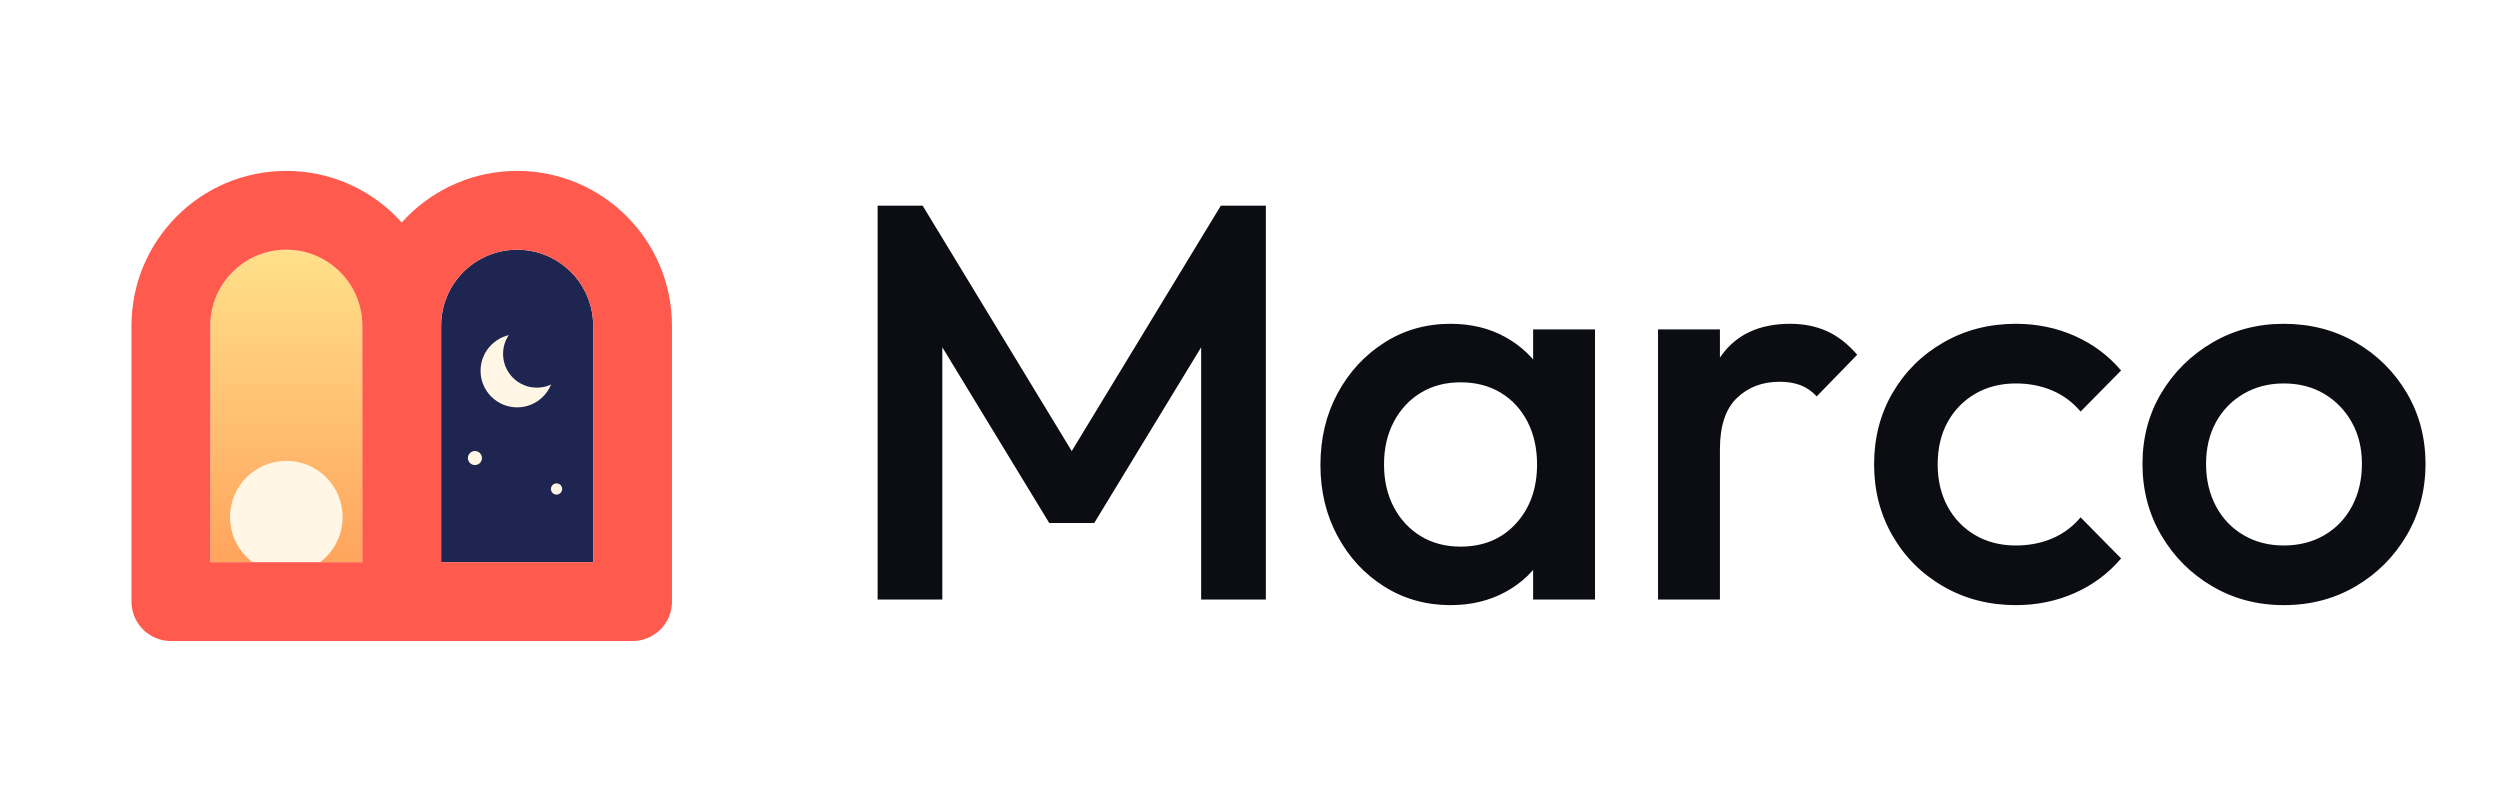
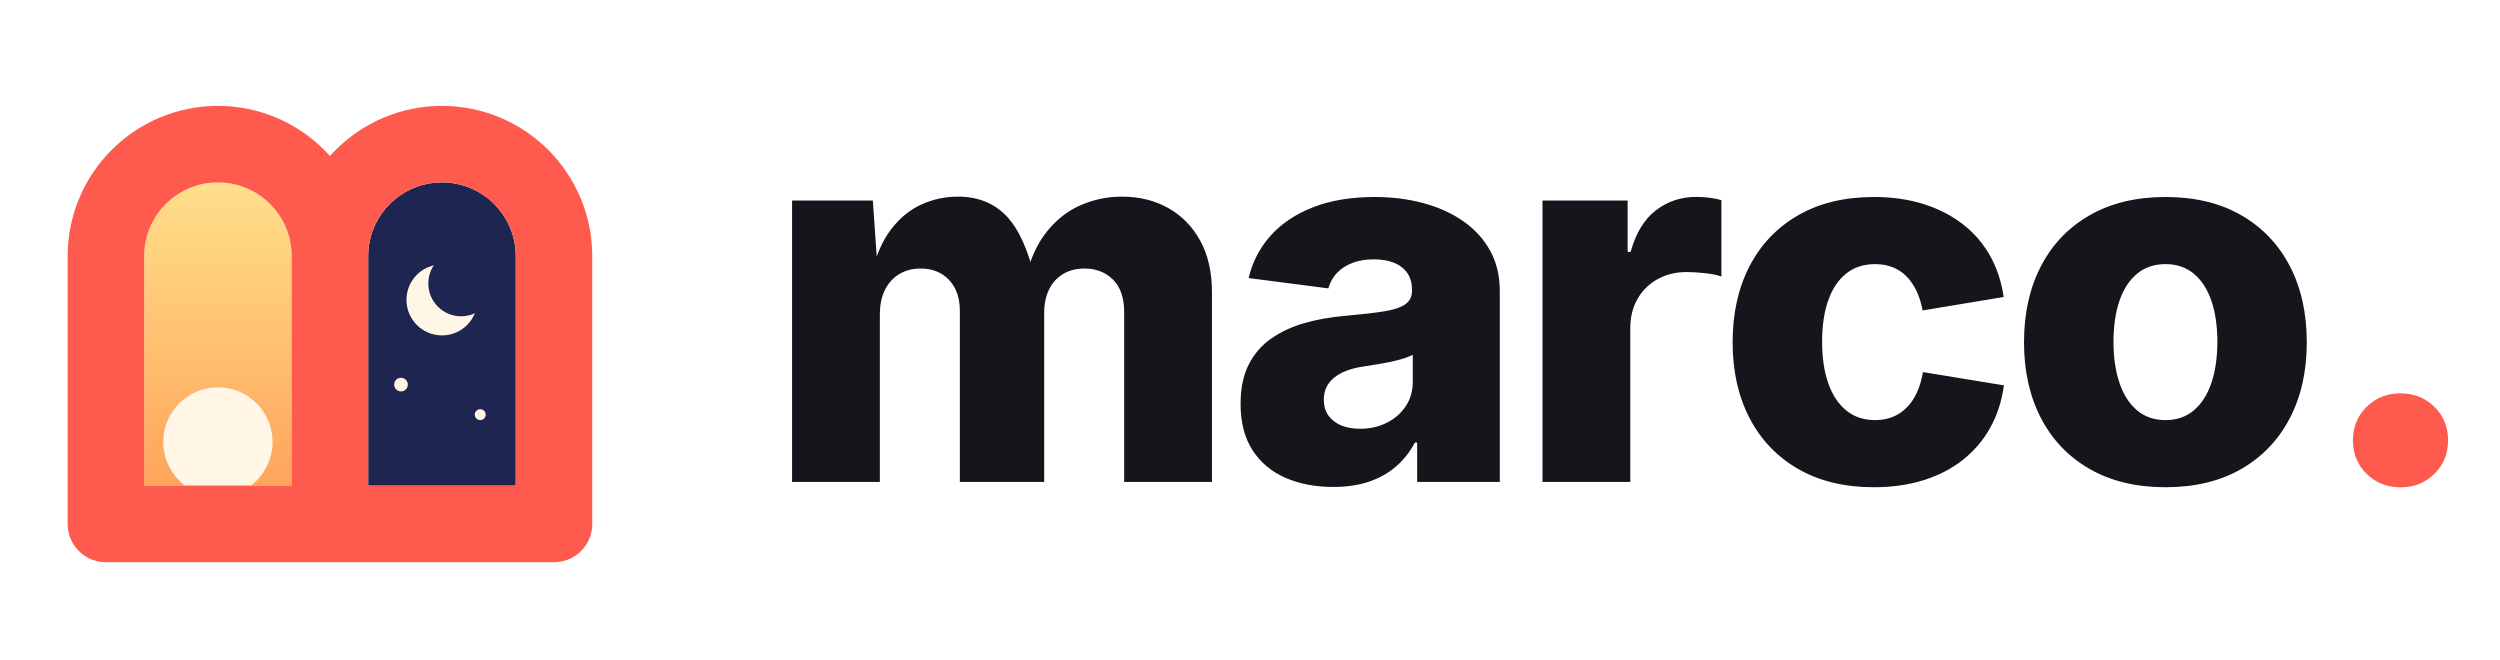
- <svg xmlns="http://www.w3.org/2000/svg" viewBox="0 0 809 260" width="809" height="260">
-   <defs>
-     <linearGradient id="g1d" x1="0" y1="0" x2="0" y2="1">
-       <stop offset="0" stop-color="#ffe08a" />
-       <stop offset="1" stop-color="#ffa45c" />
-     </linearGradient>
-     <clipPath id="k1a">
-       <path d="M120 404 V236 A54 54 0 0 1 228 236 V404 Z" />
-     </clipPath>
-     <clipPath id="k1b">
-       <path d="M284 404 V236 A54 54 0 0 1 392 236 V404 Z" />
-     </clipPath>
-   </defs>
-   <g transform="translate(20 20) scale(0.429688)">
+ <svg xmlns="http://www.w3.org/2000/svg" viewBox="0 0 985 260" width="985" height="260" role="img" aria-label="marco">
+   <svg x="0" y="0" width="260" height="260" viewBox="0 0 512 512">
+     <defs>
+       <linearGradient id="g1d" x1="0" y1="0" x2="0" y2="1">
+         <stop offset="0" stop-color="#ffe08a" />
+         <stop offset="1" stop-color="#ffa45c" />
+       </linearGradient>
+       <clipPath id="k1a">
+         <path d="M120 404 V236 A54 54 0 0 1 228 236 V404 Z" />
+       </clipPath>
+       <clipPath id="k1b">
+         <path d="M284 404 V236 A54 54 0 0 1 392 236 V404 Z" />
+       </clipPath>
+     </defs>
    <g transform="translate(256 256) scale(1.06) translate(-256 -290)">
      <path d="M120 404 V236 A54 54 0 0 1 228 236 V404 Z" fill="url(#g1d)" />
      <path d="M284 404 V236 A54 54 0 0 1 392 236 V404 Z" fill="#1d2550" />
      <g clip-path="url(#k1a)">
        <circle cx="174" cy="372" r="40" fill="#fff6e6" />
      </g>
      <g clip-path="url(#k1b)">
        <circle cx="338" cy="268" r="26" fill="#fff6e6" />
        <circle cx="352" cy="256" r="24" fill="#1d2550" />
        <circle cx="308" cy="330" r="5" fill="#fff6e6" />
        <circle cx="366" cy="352" r="4" fill="#fff6e6" />
      </g>
      <path d="M92 236 A82 82 0 0 1 256 236 A82 82 0 0 1 420 236 V432 H92 Z M256 236 V432" fill="none" stroke="#ff5a4e" stroke-width="56" stroke-linejoin="round" />
    </g>
-   </g>
-   <path transform="translate(270.16 194) scale(0.182077)" fill="#0b0d12" d="M76 0V-700H156L447 -221H395L686 -700H766V0H651V-498L677 -491L461 -136H381L165 -491L191 -498V0ZM1094.0 10Q1029.0 10 976.5 -23.0Q924.0 -56 893.5 -112.5Q863.0 -169 863.0 -239Q863.0 -310 893.5 -366.5Q924.0 -423 976.5 -456.5Q1029.0 -490 1094.0 -490Q1149.0 -490 1191.5 -466.5Q1234.0 -443 1259.0 -402.0Q1284.0 -361 1284.0 -309V-171Q1284.0 -119 1259.5 -78.0Q1235.0 -37 1192.0 -13.5Q1149.0 10 1094.0 10ZM1112.0 -94Q1173.0 -94 1210.5 -135.0Q1248.0 -176 1248.0 -240Q1248.0 -283 1231.0 -316.0Q1214.0 -349 1183.5 -367.5Q1153.0 -386 1112.0 -386Q1072.0 -386 1041.5 -367.5Q1011.0 -349 993.5 -316.0Q976.0 -283 976.0 -240Q976.0 -197 993.5 -164.0Q1011.0 -131 1041.5 -112.5Q1072.0 -94 1112.0 -94ZM1241.0 0V-129L1260.0 -246L1241.0 -362V-480H1351.0V0ZM1463.0 0V-480H1573.0V0ZM1573.0 -267 1535.0 -286Q1535.0 -377 1575.5 -433.5Q1616.0 -490 1698.0 -490Q1734.0 -490 1763.0 -477.0Q1792.0 -464 1817.0 -435L1745.0 -361Q1732.0 -375 1716.0 -381.0Q1700.0 -387 1679.0 -387Q1633.0 -387 1603.0 -358.0Q1573.0 -329 1573.0 -267ZM2099.0 10Q2028.0 10 1970.5 -23.0Q1913.0 -56 1880.0 -113.0Q1847.0 -170 1847.0 -240Q1847.0 -311 1880.0 -367.5Q1913.0 -424 1970.5 -457.0Q2028.0 -490 2099.0 -490Q2155.0 -490 2203.5 -468.5Q2252.0 -447 2286.0 -407L2214.0 -334Q2193.0 -359 2163.5 -371.5Q2134.0 -384 2099.0 -384Q2058.0 -384 2026.5 -365.5Q1995.0 -347 1977.5 -315.0Q1960.0 -283 1960.0 -240Q1960.0 -198 1977.5 -165.5Q1995.0 -133 2026.5 -114.5Q2058.0 -96 2099.0 -96Q2134.0 -96 2163.5 -108.5Q2193.0 -121 2214.0 -146L2286.0 -73Q2252.0 -33 2203.5 -11.5Q2155.0 10 2099.0 10ZM2575.0 10Q2505.0 10 2448.0 -23.5Q2391.0 -57 2357.5 -114.0Q2324.0 -171 2324.0 -241Q2324.0 -311 2357.5 -367.0Q2391.0 -423 2448.0 -456.5Q2505.0 -490 2575.0 -490Q2646.0 -490 2703.0 -457.0Q2760.0 -424 2793.5 -367.5Q2827.0 -311 2827.0 -241Q2827.0 -171 2793.5 -114.0Q2760.0 -57 2703.0 -23.5Q2646.0 10 2575.0 10ZM2575.0 -96Q2616.0 -96 2647.5 -114.5Q2679.0 -133 2696.5 -166.0Q2714.0 -199 2714.0 -241Q2714.0 -283 2696.0 -315.0Q2678.0 -347 2647.0 -365.5Q2616.0 -384 2575.0 -384Q2535.0 -384 2503.5 -365.5Q2472.0 -347 2454.5 -315.0Q2437.0 -283 2437.0 -241Q2437.0 -199 2454.5 -166.0Q2472.0 -133 2503.5 -114.5Q2535.0 -96 2575.0 -96Z" />
+   </svg>
+   <path fill="#14161c" d="M312.075 189.891V79.005H343.904L345.888 107.72H343.444Q346.027 96.961 351.125 90.306Q356.223 83.651 363.044 80.562Q369.866 77.474 377.384 77.474Q389.258 77.474 396.558 85.138Q403.858 92.803 407.849 110.18H403.961Q406.623 98.532 412.407 91.314Q418.192 84.095 425.906 80.784Q433.62 77.474 441.995 77.474Q452.37 77.474 460.38 82.016Q468.39 86.559 472.95 94.952Q477.511 103.344 477.511 115.107V189.891H442.924V122.915Q442.924 114.532 438.516 110.166Q434.108 105.8 427.293 105.8Q422.417 105.8 418.82 107.982Q415.224 110.164 413.316 114.074Q411.408 117.984 411.408 123.367V189.891H378.177V122.487Q378.177 114.77 373.913 110.285Q369.648 105.8 362.713 105.8Q358 105.8 354.37 107.958Q350.74 110.117 348.701 114.145Q346.662 118.174 346.662 123.986V189.891Z M525.296 191.866Q514.708 191.866 506.43 188.238Q498.152 184.61 493.471 177.35Q488.789 170.09 488.789 159.105Q488.789 149.885 492.031 143.557Q495.272 137.229 501.005 133.28Q506.737 129.33 514.186 127.229Q521.634 125.129 530.049 124.438Q539.515 123.601 545.274 122.681Q551.032 121.76 553.68 119.886Q556.328 118.011 556.328 114.623V114.179Q556.328 110.327 554.541 107.665Q552.754 105.003 549.405 103.592Q546.057 102.182 541.261 102.182Q536.492 102.182 532.799 103.606Q529.105 105.031 526.715 107.581Q524.324 110.132 523.368 113.624L491.963 109.553Q494.193 100.04 500.604 92.867Q507.015 85.694 517.364 81.655Q527.712 77.617 541.594 77.617Q551.897 77.617 560.873 80.048Q569.849 82.48 576.595 87.202Q583.342 91.923 587.129 98.804Q590.915 105.685 590.915 114.607V189.891H558.36V174.363H557.471Q554.456 180.04 549.876 183.93Q545.295 187.82 539.178 189.843Q533.06 191.866 525.296 191.866ZM535.833 168.935Q541.681 168.935 546.376 166.575Q551.072 164.214 553.851 160.051Q556.63 155.887 556.63 150.424V139.8Q555.162 140.562 552.924 141.264Q550.687 141.966 548.011 142.533Q545.335 143.101 542.655 143.533Q539.975 143.965 537.547 144.338Q532.457 145.056 528.889 146.764Q525.32 148.472 523.456 151.136Q521.591 153.8 521.591 157.51Q521.591 161.227 523.436 163.776Q525.281 166.325 528.478 167.63Q531.676 168.935 535.833 168.935Z M607.748 189.891V79.005H641.288V99.23H642.478Q645.477 88.237 652.382 82.903Q659.288 77.569 668.377 77.569Q670.813 77.569 673.427 77.894Q676.041 78.22 678.231 78.846V108.934Q675.78 108.058 671.739 107.623Q667.698 107.189 664.504 107.189Q658.153 107.189 653.099 109.984Q648.044 112.779 645.19 117.752Q642.335 122.725 642.335 129.358V189.891Z M738.336 191.97Q720.999 191.97 708.511 184.791Q696.024 177.612 689.338 164.756Q682.651 151.9 682.651 134.841Q682.651 117.71 689.338 104.842Q696.024 91.974 708.511 84.795Q720.999 77.617 738.336 77.617Q749.008 77.617 757.807 80.378Q766.607 83.139 773.262 88.263Q779.917 93.387 784.031 100.672Q788.145 107.958 789.446 117.008L757.513 122.32Q756.7 117.98 755.087 114.598Q753.475 111.216 751.122 108.851Q748.77 106.487 745.677 105.275Q742.585 104.063 738.788 104.063Q732.127 104.063 727.473 107.716Q722.82 111.37 720.366 118.23Q717.912 125.089 717.912 134.69Q717.912 144.168 720.366 151.091Q722.82 158.013 727.473 161.768Q732.127 165.523 738.788 165.523Q742.608 165.523 745.725 164.262Q748.841 163 751.255 160.574Q753.669 158.148 755.282 154.606Q756.894 151.063 757.632 146.6L789.541 151.836Q788.264 161.16 784.138 168.545Q780.012 175.93 773.383 181.177Q766.753 186.423 757.892 189.196Q749.031 191.97 738.336 191.97Z M853.22 191.97Q835.883 191.97 823.358 184.791Q810.834 177.612 804.147 164.756Q797.46 151.9 797.46 134.841Q797.46 117.71 804.147 104.842Q810.834 91.974 823.358 84.795Q835.883 77.617 853.22 77.617Q870.581 77.617 883.042 84.795Q895.504 91.974 902.19 104.842Q908.877 117.71 908.877 134.841Q908.877 151.9 902.19 164.756Q895.504 177.612 883.042 184.791Q870.581 191.97 853.22 191.97ZM853.22 165.523Q859.83 165.523 864.394 161.655Q868.958 157.787 871.299 150.827Q873.64 143.866 873.64 134.69Q873.64 125.414 871.299 118.543Q868.958 111.672 864.394 107.867Q859.83 104.063 853.22 104.063Q846.559 104.063 841.981 107.867Q837.403 111.672 835.062 118.531Q832.721 125.391 832.721 134.69Q832.721 143.866 835.062 150.827Q837.403 157.787 841.981 161.655Q846.559 165.523 853.22 165.523Z" />
+   <path fill="#ff5a4e" d="M945.797 192.009Q937.831 192.009 932.443 186.697Q927.055 181.385 927.055 173.494Q927.055 165.603 932.443 160.291Q937.831 154.978 945.797 154.978Q953.763 154.978 959.151 160.291Q964.538 165.603 964.538 173.494Q964.538 181.385 959.151 186.697Q953.763 192.009 945.797 192.009Z" />
</svg>
